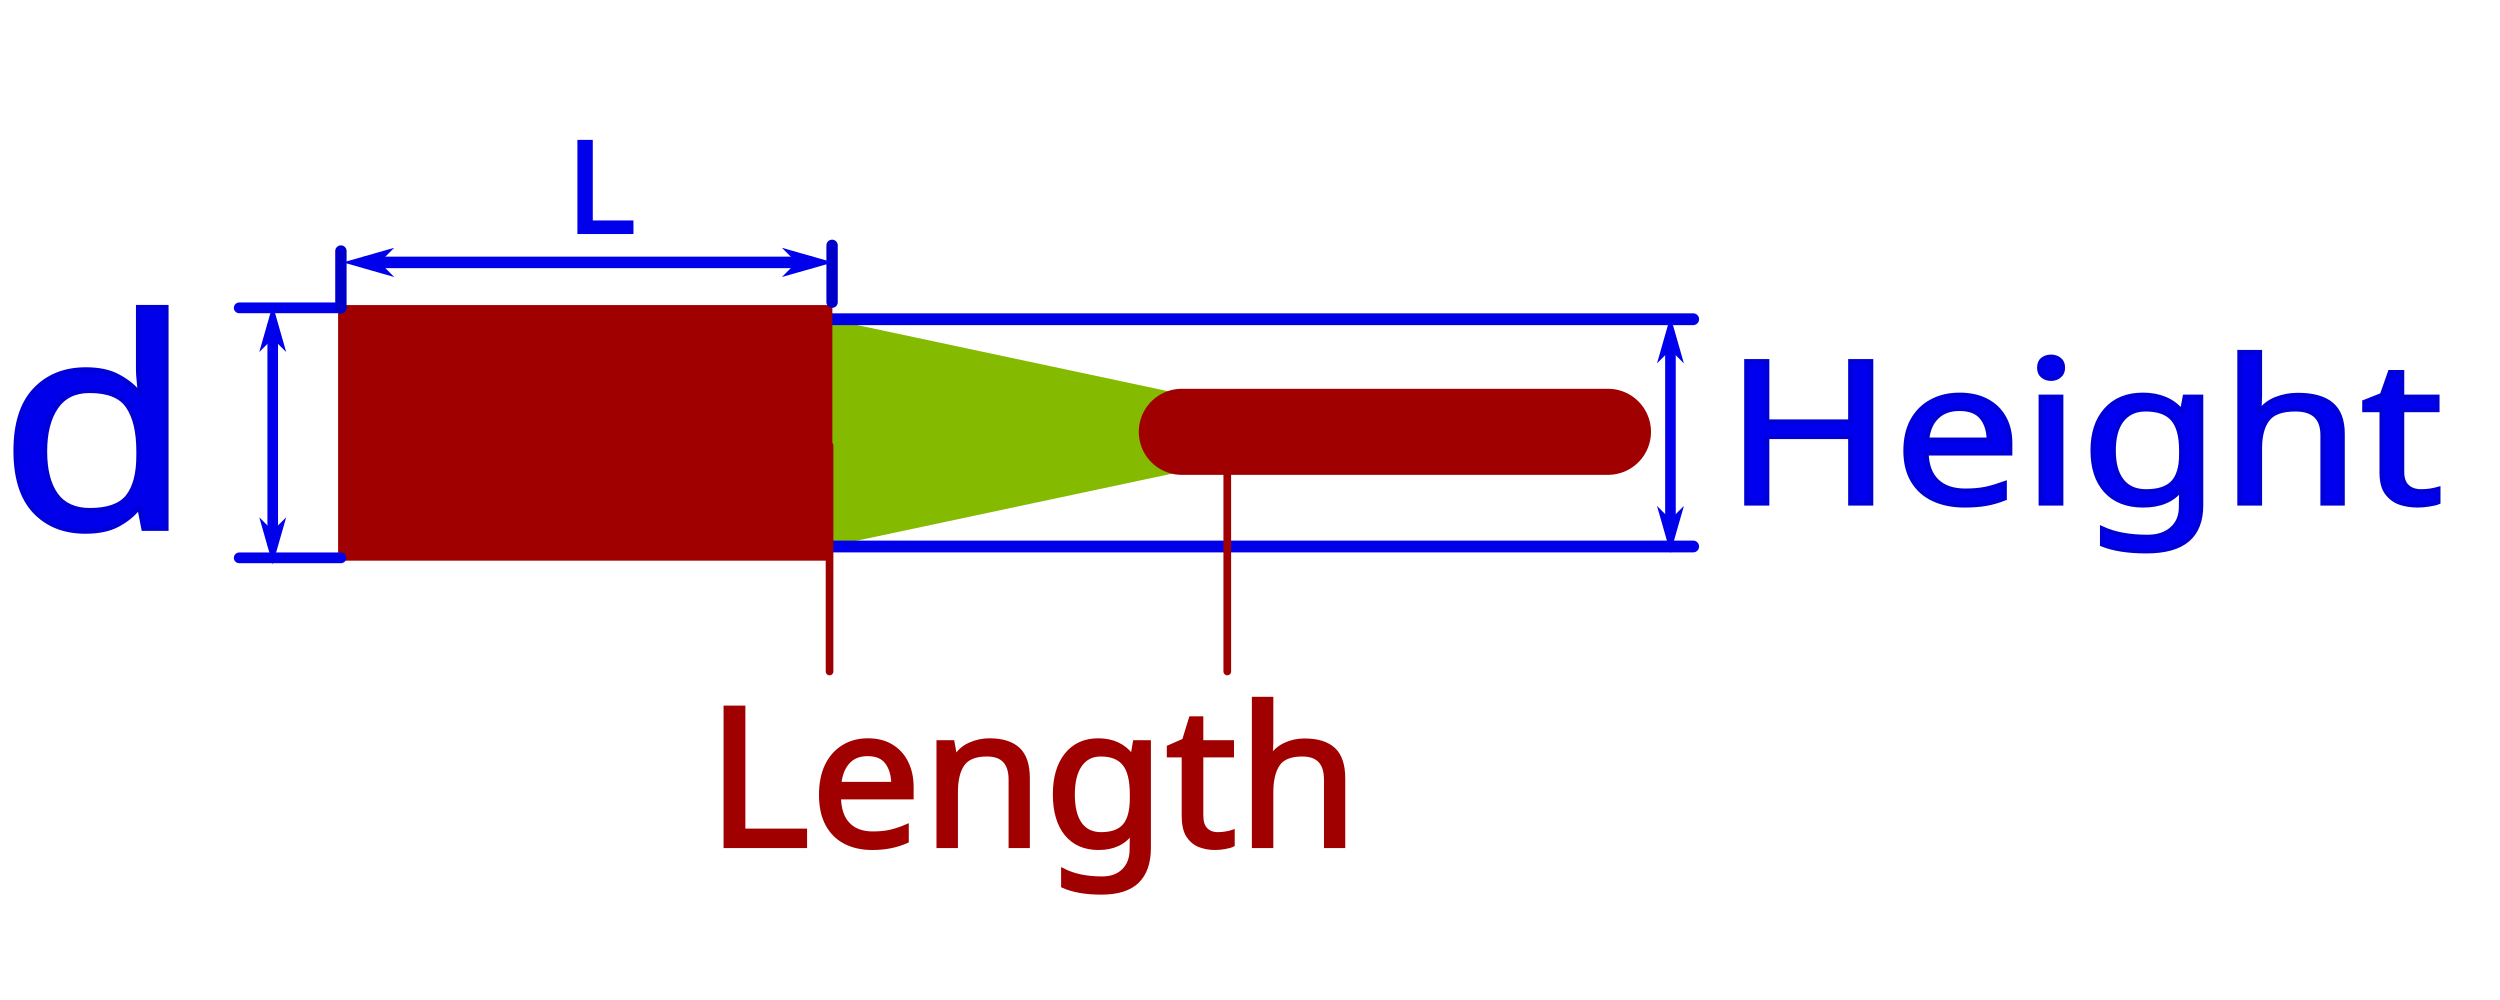
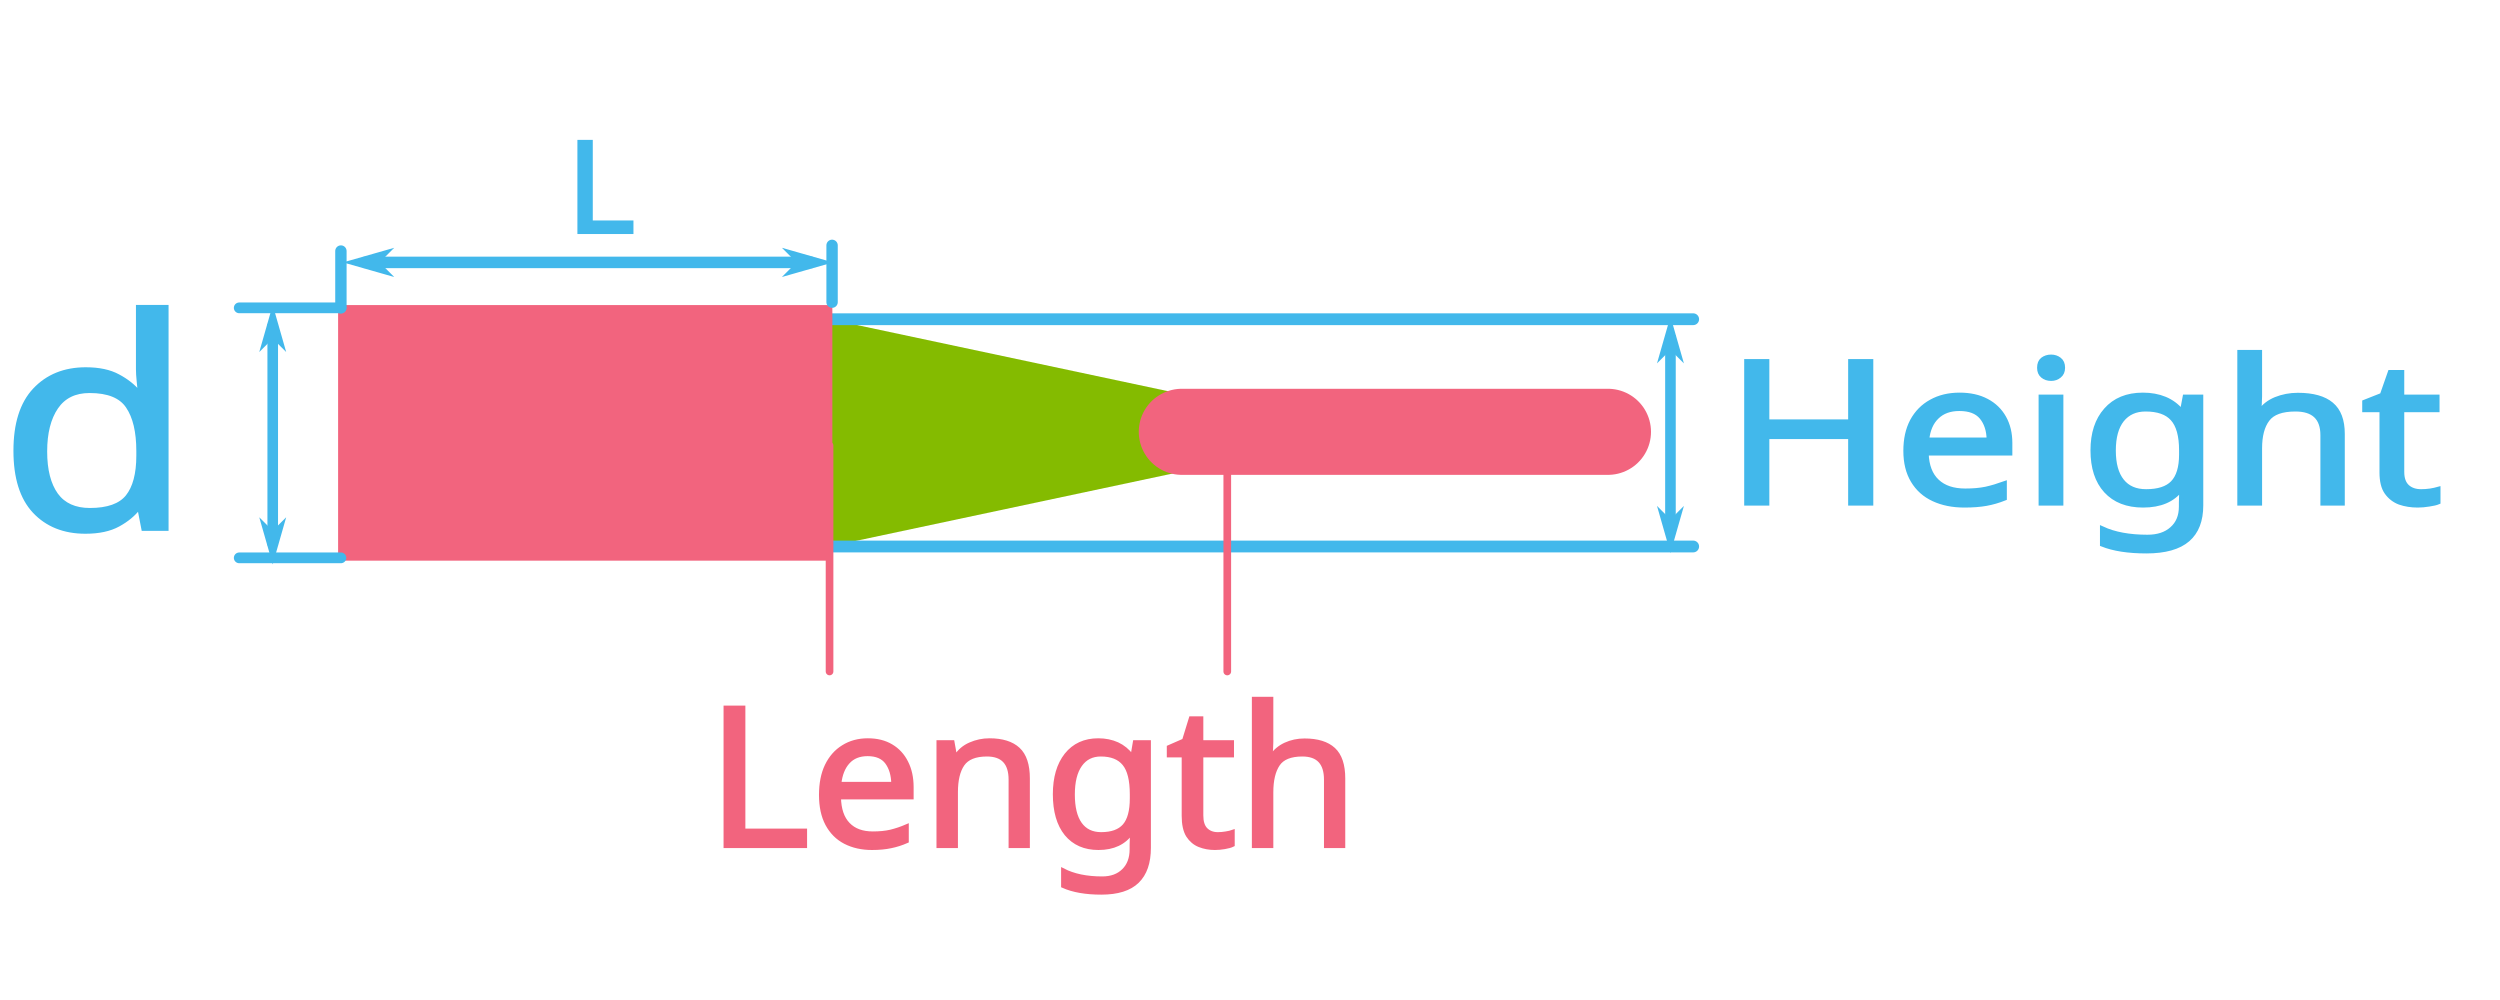
<svg xmlns="http://www.w3.org/2000/svg" id="Слой_1" data-name="Слой 1" viewBox="0 0 220 88" version="1.1" width="220" height="88">
  <defs id="defs115772">
    <marker style="overflow:visible" id="Arrow1Send" refX="0" refY="0" orient="auto">
-       <path transform="matrix(-0.2,0,0,-0.2,-1.2,0)" style="fill:#0000ea;fill-opacity:1;fill-rule:evenodd;stroke:#0000ea;stroke-width:1pt;stroke-opacity:1" d="M 0,0 5,-5 -12.5,0 5,5 Z" id="path863" />
+       <path transform="matrix(-0.2,0,0,-0.2,-1.2,0)" style="fill:#42B8EB;fill-opacity:1;fill-rule:evenodd;stroke:#42B8EB;stroke-width:1pt;stroke-opacity:1" d="M 0,0 5,-5 -12.5,0 5,5 Z" id="path863" />
    </marker>
    <marker style="overflow:visible" id="marker2082" refX="0" refY="0" orient="auto">
      <path transform="scale(-0.6)" d="M 8.719,4.034 -2.207,0.016 8.719,-4.002 c -1.745,2.372 -1.735,5.617 -6e-7,8.035 z" style="fill:#000000;fill-opacity:1;fill-rule:evenodd;stroke:#000000;stroke-width:0.625;stroke-linejoin:round;stroke-opacity:1" id="path2080" />
    </marker>
    <marker style="overflow:visible" id="marker1866" refX="0" refY="0" orient="auto">
      <path transform="scale(0.6)" d="M 8.719,4.034 -2.207,0.016 8.719,-4.002 c -1.745,2.372 -1.735,5.617 -6e-7,8.035 z" style="fill:#000000;fill-opacity:1;fill-rule:evenodd;stroke:#000000;stroke-width:0.625;stroke-linejoin:round;stroke-opacity:1" id="path1864" />
    </marker>
    <marker style="overflow:visible" id="Arrow1Lend" refX="0" refY="0" orient="auto">
      <path transform="matrix(-0.8,0,0,-0.8,-10,0)" style="fill:#000000;fill-opacity:1;fill-rule:evenodd;stroke:#000000;stroke-width:1pt;stroke-opacity:1" d="M 0,0 5,-5 -12.5,0 5,5 Z" id="path851" />
    </marker>
    <marker style="overflow:visible" id="Tail" refX="0" refY="0" orient="auto">
      <g transform="scale(-1.2)" id="g896" style="fill:#000000;fill-opacity:1;stroke:#000000;stroke-opacity:1">
        <path style="fill:#000000;fill-opacity:1;fill-rule:evenodd;stroke:#000000;stroke-width:0.8;stroke-linecap:round;stroke-opacity:1" d="M -3.805,-3.959 0.544,0" id="path884" />
        <path style="fill:#000000;fill-opacity:1;fill-rule:evenodd;stroke:#000000;stroke-width:0.8;stroke-linecap:round;stroke-opacity:1" d="M -1.287,-3.959 3.062,0" id="path886" />
        <path style="fill:#000000;fill-opacity:1;fill-rule:evenodd;stroke:#000000;stroke-width:0.8;stroke-linecap:round;stroke-opacity:1" d="M 1.305,-3.959 5.654,0" id="path888" />
        <path style="fill:#000000;fill-opacity:1;fill-rule:evenodd;stroke:#000000;stroke-width:0.8;stroke-linecap:round;stroke-opacity:1" d="M -3.805,4.178 0.544,0.22" id="path890" />
        <path style="fill:#000000;fill-opacity:1;fill-rule:evenodd;stroke:#000000;stroke-width:0.8;stroke-linecap:round;stroke-opacity:1" d="M -1.287,4.178 3.062,0.22" id="path892" />
        <path style="fill:#000000;fill-opacity:1;fill-rule:evenodd;stroke:#000000;stroke-width:0.8;stroke-linecap:round;stroke-opacity:1" d="M 1.305,4.178 5.654,0.22" id="path894" />
      </g>
    </marker>
    <marker style="overflow:visible" id="Arrow2Mend" refX="0" refY="0" orient="auto">
      <path transform="scale(-0.6)" d="M 8.719,4.034 -2.207,0.016 8.719,-4.002 c -1.745,2.372 -1.735,5.617 -6e-7,8.035 z" style="fill:#000000;fill-opacity:1;fill-rule:evenodd;stroke:#000000;stroke-width:0.625;stroke-linejoin:round;stroke-opacity:1" id="path875" />
    </marker>
    <marker style="overflow:visible" id="Arrow2Sstart" refX="0" refY="0" orient="auto">
      <path transform="matrix(0.3,0,0,0.3,-0.69,0)" d="M 8.719,4.034 -2.207,0.016 8.719,-4.002 c -1.745,2.372 -1.735,5.617 -6e-7,8.035 z" style="fill:#000000;fill-opacity:1;fill-rule:evenodd;stroke:#000000;stroke-width:0.625;stroke-linejoin:round;stroke-opacity:1" id="path878" />
    </marker>
    <marker style="overflow:visible" id="Arrow1Sstart" refX="0" refY="0" orient="auto">
-       <path transform="matrix(0.2,0,0,0.2,1.2,0)" style="fill:#0000ea;fill-opacity:1;fill-rule:evenodd;stroke:#0000ea;stroke-width:1pt;stroke-opacity:1" d="M 0,0 5,-5 -12.5,0 5,5 Z" id="path860" />
+       <path transform="matrix(0.2,0,0,0.2,1.2,0)" style="fill:#42B8EB;fill-opacity:1;fill-rule:evenodd;stroke:#42B8EB;stroke-width:1pt;stroke-opacity:1" d="M 0,0 5,-5 -12.5,0 5,5 Z" id="path860" />
    </marker>
    <marker style="overflow:visible" id="Arrow1Mstart" refX="0" refY="0" orient="auto">
      <path transform="matrix(0.4,0,0,0.4,4,0)" style="fill:#000000;fill-opacity:1;fill-rule:evenodd;stroke:#000000;stroke-width:1pt;stroke-opacity:1" d="M 0,0 5,-5 -12.5,0 5,5 Z" id="path854" />
    </marker>
    <marker style="overflow:visible" id="Arrow1Lstart" refX="0" refY="0" orient="auto">
      <path transform="matrix(0.8,0,0,0.8,10,0)" style="fill:#000000;fill-opacity:1;fill-rule:evenodd;stroke:#000000;stroke-width:1pt;stroke-opacity:1" d="M 0,0 5,-5 -12.5,0 5,5 Z" id="path848" />
    </marker>
    <style id="style115770">.cls-1{fill:#f29100;}.cls-2{fill:#b9b9b9;}</style>
    <marker style="overflow:visible" id="Arrow1Sstart-8" refX="0" refY="0" orient="auto">
-       <path transform="matrix(0.2,0,0,0.2,1.2,0)" style="fill:#0000ea;fill-opacity:1;fill-rule:evenodd;stroke:#0000ea;stroke-width:1pt;stroke-opacity:1" d="M 0,0 5,-5 -12.5,0 5,5 Z" id="path860-9" />
+       <path transform="matrix(0.2,0,0,0.2,1.2,0)" style="fill:#42B8EB;fill-opacity:1;fill-rule:evenodd;stroke:#42B8EB;stroke-width:1pt;stroke-opacity:1" d="M 0,0 5,-5 -12.5,0 5,5 Z" id="path860-9" />
    </marker>
    <marker style="overflow:visible" id="Arrow1Send-0" refX="0" refY="0" orient="auto">
-       <path transform="matrix(-0.2,0,0,-0.2,-1.2,0)" style="fill:#0000ea;fill-opacity:1;fill-rule:evenodd;stroke:#0000ea;stroke-width:1pt;stroke-opacity:1" d="M 0,0 5,-5 -12.5,0 5,5 Z" id="path863-8" />
+       <path transform="matrix(-0.2,0,0,-0.2,-1.2,0)" style="fill:#42B8EB;fill-opacity:1;fill-rule:evenodd;stroke:#42B8EB;stroke-width:1pt;stroke-opacity:1" d="M 0,0 5,-5 -12.5,0 5,5 Z" id="path863-8" />
    </marker>
    <marker style="overflow:visible" id="Arrow1Sstart-9" refX="0" refY="0" orient="auto">
-       <path transform="matrix(0.2,0,0,0.2,1.2,0)" style="fill:#0000ea;fill-opacity:1;fill-rule:evenodd;stroke:#0000ea;stroke-width:1pt;stroke-opacity:1" d="M 0,0 5,-5 -12.5,0 5,5 Z" id="path860-5" />
+       <path transform="matrix(0.2,0,0,0.2,1.2,0)" style="fill:#42B8EB;fill-opacity:1;fill-rule:evenodd;stroke:#42B8EB;stroke-width:1pt;stroke-opacity:1" d="M 0,0 5,-5 -12.5,0 5,5 Z" id="path860-5" />
    </marker>
    <marker style="overflow:visible" id="Arrow1Send-7" refX="0" refY="0" orient="auto">
-       <path transform="matrix(-0.2,0,0,-0.2,-1.2,0)" style="fill:#0000ea;fill-opacity:1;fill-rule:evenodd;stroke:#0000ea;stroke-width:1pt;stroke-opacity:1" d="M 0,0 5,-5 -12.5,0 5,5 Z" id="path863-9" />
+       <path transform="matrix(-0.2,0,0,-0.2,-1.2,0)" style="fill:#42B8EB;fill-opacity:1;fill-rule:evenodd;stroke:#42B8EB;stroke-width:1pt;stroke-opacity:1" d="M 0,0 5,-5 -12.5,0 5,5 Z" id="path863-9" />
    </marker>
  </defs>
  <path style="fill:#84bb00;fill-opacity:1;stroke:#000000;stroke-width:0;stroke-linecap:butt;stroke-linejoin:miter;stroke-miterlimit:4;stroke-dasharray:none;stroke-opacity:1" d="M 73,28.091 120.02,38.091 73,48.091" id="path15" />
-   <path style="fill:none;stroke:#0000ea;stroke-width:0.933;stroke-linecap:butt;stroke-linejoin:miter;stroke-miterlimit:4;stroke-dasharray:none;stroke-opacity:1;marker-start:url(#Arrow1Sstart);marker-end:url(#Arrow1Send)" d="M 24,28.5 V 48" id="path2066" />
-   <text xml:space="preserve" style="font-size:26.714px;line-height:1.25;font-family:sans-serif;letter-spacing:0px;word-spacing:0px;fill:#0000ea;fill-opacity:1;stroke:#0000d8;stroke-width:0.41;stroke-miterlimit:4;stroke-dasharray:none;stroke-opacity:1" x="-0.128" y="48.483" id="text2758" transform="scale(1.042274,0.9594402)">
-     <tspan id="tspan2756" x="-0.128" y="48.483" style="font-size:26.714px;fill:#0000ea;fill-opacity:1;stroke:#0000d8;stroke-width:0.41;stroke-miterlimit:4;stroke-dasharray:none;stroke-opacity:1">d</tspan>
+   <path style="fill:none;stroke:#42b8eb;stroke-width:0.933;stroke-linecap:butt;stroke-linejoin:round;stroke-miterlimit:4;stroke-dasharray:none;stroke-opacity:1;marker-start:url(#Arrow1Sstart);marker-end:url(#Arrow1Send);fill-opacity:1" d="M 24,28.5 V 48" id="path2066" />
+   <text xml:space="preserve" style="font-size:26.714px;line-height:1.25;font-family:sans-serif;letter-spacing:0px;word-spacing:0px;fill:#42b8eb;fill-opacity:1;stroke:#42b8eb;stroke-width:0.41;stroke-miterlimit:4;stroke-dasharray:none;stroke-opacity:1" x="-0.128" y="48.483" id="text2758" transform="scale(1.042274,0.9594402)">
+     <tspan id="tspan2756" x="-0.128" y="48.483" style="font-size:26.714px;fill:#42b8eb;fill-opacity:1;stroke:#42b8eb;stroke-width:0.41;stroke-miterlimit:4;stroke-dasharray:none;stroke-opacity:1">d</tspan>
  </text>
-   <path style="fill:none;stroke:#0000e6;stroke-width:1.038;stroke-linecap:round;stroke-linejoin:miter;stroke-miterlimit:3;stroke-dasharray:none;stroke-opacity:1" d="M 149,28.091 H 73 v 0" id="path842-2" />
-   <path style="fill:#0000ea;fill-opacity:1;stroke:#0000ea;stroke-width:1.038;stroke-linecap:round;stroke-linejoin:miter;stroke-miterlimit:3;stroke-dasharray:none;stroke-opacity:1" d="M 149,48.091 H 73 v 0" id="path842-2-5" />
-   <path style="fill:#a10000;fill-opacity:1;stroke:#a10000;stroke-width:7.576;stroke-linecap:round;stroke-linejoin:miter;stroke-miterlimit:4;stroke-dasharray:none;stroke-opacity:1" d="m 104,38 c 21.908,0 33.791,0 37.5,0" id="path2800" />
-   <text xml:space="preserve" style="font-size:18.748px;line-height:1.25;font-family:sans-serif;letter-spacing:0px;word-spacing:0px;fill:#0000ef;fill-opacity:1;stroke:#0000d8;stroke-width:0.384;stroke-linecap:round;stroke-miterlimit:4;stroke-dasharray:none;stroke-opacity:1" x="142.047" y="47.338" id="text2804" transform="scale(1.068365,0.9360098)">
-     <tspan id="tspan2802" x="142.047" y="47.338" style="font-size:18.748px;fill:#0000ef;fill-opacity:1;stroke:#0000d8;stroke-width:0.384;stroke-linecap:round;stroke-miterlimit:4;stroke-dasharray:none;stroke-opacity:1">Height</tspan>
+   <path style="fill:none;stroke:#42b8eb;stroke-width:1.038;stroke-linecap:round;stroke-linejoin:miter;stroke-miterlimit:3;stroke-dasharray:none;stroke-opacity:1" d="M 149,28.091 H 73 v 0" id="path842-2" />
+   <path style="fill:#42B8EB;fill-opacity:1;stroke:#42b8eb;stroke-width:1.038;stroke-linecap:round;stroke-linejoin:miter;stroke-miterlimit:3;stroke-dasharray:none;stroke-opacity:1" d="M 149,48.091 H 73 v 0" id="path842-2-5" />
+   <path style="fill:#F2647E;fill-opacity:1;stroke:#f2647e;stroke-width:7.576;stroke-linecap:round;stroke-linejoin:miter;stroke-miterlimit:4;stroke-dasharray:none;stroke-opacity:1" d="m 104,38 c 21.908,0 33.791,0 37.5,0" id="path2800" />
+   <text xml:space="preserve" style="font-size:18.748px;line-height:1.25;font-family:sans-serif;letter-spacing:0px;word-spacing:0px;fill:#42b8eb;fill-opacity:1;stroke:#42b8eb;stroke-width:0.384;stroke-linecap:round;stroke-miterlimit:4;stroke-dasharray:none;stroke-opacity:1" x="142.047" y="47.338" id="text2804" transform="scale(1.068365,0.9360098)">
+     <tspan id="tspan2802" x="142.047" y="47.338" style="font-size:18.748px;fill:#42b8eb;fill-opacity:1;stroke:#42b8eb;stroke-width:0.384;stroke-linecap:round;stroke-miterlimit:4;stroke-dasharray:none;stroke-opacity:1">Height</tspan>
  </text>
-   <text xml:space="preserve" style="font-size:17.234px;line-height:1.25;font-family:sans-serif;letter-spacing:0px;word-spacing:0px;fill:#a10000;fill-opacity:1;stroke:#a10000;stroke-width:0.353;stroke-miterlimit:4;stroke-dasharray:none;stroke-opacity:1" x="61.533" y="75.215" id="text2808" transform="scale(1.010258,0.9898466)">
-     <tspan id="tspan2806" x="61.533" y="75.215" style="font-size:17.234px;fill:#a10000;fill-opacity:1;stroke:#a10000;stroke-width:0.353;stroke-miterlimit:4;stroke-dasharray:none;stroke-opacity:1">Length</tspan>
+   <text xml:space="preserve" style="font-size:17.234px;line-height:1.25;font-family:sans-serif;letter-spacing:0px;word-spacing:0px;fill:#f2647e;fill-opacity:1;stroke:#f2647e;stroke-width:0.353;stroke-miterlimit:4;stroke-dasharray:none;stroke-opacity:1" x="61.533" y="75.215" id="text2808" transform="scale(1.010258,0.9898466)">
+     <tspan id="tspan2806" x="61.533" y="75.215" style="font-size:17.234px;fill:#f2647e;fill-opacity:1;stroke:#f2647e;stroke-width:0.353;stroke-miterlimit:4;stroke-dasharray:none;stroke-opacity:1">Length</tspan>
  </text>
-   <path style="fill:none;stroke:#9e0000;stroke-width:0.673;stroke-linecap:round;stroke-linejoin:miter;stroke-miterlimit:4;stroke-dasharray:none;stroke-opacity:1" d="m 73,39.212 v 19.879 0" id="path2810" />
-   <path style="fill:none;stroke:#a10000;stroke-width:0.675;stroke-linecap:round;stroke-linejoin:miter;stroke-miterlimit:4;stroke-dasharray:none;stroke-opacity:1" d="M 108,40 V 59.091" id="path2812" />
-   <path style="fill:none;stroke:#0000ea;stroke-width:0.932;stroke-linecap:butt;stroke-linejoin:miter;stroke-miterlimit:4;stroke-dasharray:none;stroke-opacity:1;marker-start:url(#Arrow1Sstart-8);marker-end:url(#Arrow1Send-0)" d="M 147,29.5 V 47" id="path2066-3" />
-   <rect style="fill:#a10000;stroke:#a10000;stroke-width:0.494;stroke-linecap:round;paint-order:fill markers stroke" id="rect979" width="43" height="22" x="30" y="27.091" />
-   <path style="fill:#0000cb;fill-opacity:1;stroke:#0000ea;stroke-width:0.945;stroke-linecap:round;stroke-linejoin:miter;stroke-miterlimit:3;stroke-dasharray:none;stroke-opacity:1" d="m 30,27.091 h -8.948 v 0" id="path842" />
-   <path style="fill:none;stroke:#0000ea;stroke-width:0.945;stroke-linecap:round;stroke-linejoin:miter;stroke-miterlimit:4;stroke-dasharray:none;stroke-opacity:1" d="M 30,49.091 H 21.052" id="path844" />
-   <path style="fill:#0000cb;fill-opacity:1;stroke:#0000cb;stroke-width:1;stroke-linecap:round;stroke-linejoin:miter;stroke-miterlimit:4;stroke-dasharray:none;stroke-opacity:1" d="m 30,27.091 c 0,-5 0,-5 0,-5 v 0" id="path64" />
-   <path style="fill:#0000cb;fill-opacity:1;stroke:#0000cb;stroke-width:1;stroke-linecap:round;stroke-linejoin:miter;stroke-miterlimit:4;stroke-dasharray:none;stroke-opacity:1" d="m 73.223,26.591 c 0,-5 0,-5 0,-5 v 0" id="path64-3" />
-   <path style="fill:none;stroke:#0000ea;stroke-width:1.013;stroke-linecap:butt;stroke-linejoin:miter;stroke-miterlimit:4;stroke-dasharray:none;stroke-opacity:1;marker-start:url(#Arrow1Sstart-9);marker-end:url(#Arrow1Send-7)" d="M 32,23.091 H 71.5" id="path2066-2" />
-   <text xml:space="preserve" style="font-size:11.347px;line-height:1.25;font-family:sans-serif;letter-spacing:0px;word-spacing:0px;fill:#0000ea;fill-opacity:1;stroke:#0000ea;stroke-width:0.304;stroke-miterlimit:4;stroke-dasharray:none;stroke-opacity:1" x="49.188" y="20.724" id="text1299" transform="scale(1.013607,0.9865759)">
-     <tspan id="tspan1297" x="49.188" y="20.724" style="font-size:11.347px;stroke-width:0.304;stroke-miterlimit:4;stroke-dasharray:none">L</tspan>
+   <path style="fill:none;stroke:#f2647e;stroke-width:0.673;stroke-linecap:round;stroke-linejoin:miter;stroke-miterlimit:4;stroke-dasharray:none;stroke-opacity:1" d="m 73,39.212 v 19.879 0" id="path2810" />
+   <path style="fill:none;stroke:#f2647e;stroke-width:0.675;stroke-linecap:round;stroke-linejoin:miter;stroke-miterlimit:4;stroke-dasharray:none;stroke-opacity:1" d="M 108,40 V 59.091" id="path2812" />
+   <path style="fill:none;stroke:#42b8eb;stroke-width:0.932;stroke-linecap:butt;stroke-linejoin:miter;stroke-miterlimit:4;stroke-dasharray:none;stroke-opacity:1;marker-start:url(#Arrow1Sstart-8);marker-end:url(#Arrow1Send-0)" d="M 147,29.5 V 47" id="path2066-3" />
+   <rect style="fill:#f2647e;stroke:#f2647e;stroke-width:0.494;stroke-linecap:round;paint-order:fill markers stroke;fill-opacity:1;stroke-opacity:1" id="rect979" width="43" height="22" x="30" y="27.091" />
+   <path style="fill:#0000cb;fill-opacity:1;stroke:#42b8eb;stroke-width:0.945;stroke-linecap:round;stroke-linejoin:miter;stroke-miterlimit:3;stroke-dasharray:none;stroke-opacity:1" d="m 30,27.091 h -8.948 v 0" id="path842" />
+   <path style="fill:none;stroke:#42b8eb;stroke-width:0.945;stroke-linecap:round;stroke-linejoin:miter;stroke-miterlimit:4;stroke-dasharray:none;stroke-opacity:1" d="M 30,49.091 H 21.052" id="path844" />
+   <path style="fill:#0000cb;fill-opacity:1;stroke:#42b8eb;stroke-width:1;stroke-linecap:round;stroke-linejoin:miter;stroke-miterlimit:4;stroke-dasharray:none;stroke-opacity:1" d="m 30,27.091 c 0,-5 0,-5 0,-5 v 0" id="path64" />
+   <path style="fill:#0000cb;fill-opacity:1;stroke:#42b8eb;stroke-width:1;stroke-linecap:round;stroke-linejoin:miter;stroke-miterlimit:4;stroke-dasharray:none;stroke-opacity:1" d="m 73.223,26.591 c 0,-5 0,-5 0,-5 v 0" id="path64-3" />
+   <path style="fill:none;stroke:#42b8eb;stroke-width:1.013;stroke-linecap:butt;stroke-linejoin:miter;stroke-miterlimit:4;stroke-dasharray:none;stroke-opacity:1;marker-start:url(#Arrow1Sstart-9);marker-end:url(#Arrow1Send-7)" d="M 32,23.091 H 71.5" id="path2066-2" />
+   <text xml:space="preserve" style="font-size:11.347px;line-height:1.25;font-family:sans-serif;letter-spacing:0px;word-spacing:0px;fill:#42b8eb;fill-opacity:1;stroke:#42b8eb;stroke-width:0.304;stroke-miterlimit:4;stroke-dasharray:none;stroke-opacity:1" x="49.188" y="20.724" id="text1299" transform="scale(1.013607,0.9865759)">
+     <tspan id="tspan1297" x="49.188" y="20.724" style="font-size:11.347px;stroke-width:0.304;stroke-miterlimit:4;stroke-dasharray:none;stroke:#42b8eb;stroke-opacity:1;fill:#42b8eb;fill-opacity:1">L</tspan>
  </text>
</svg>
